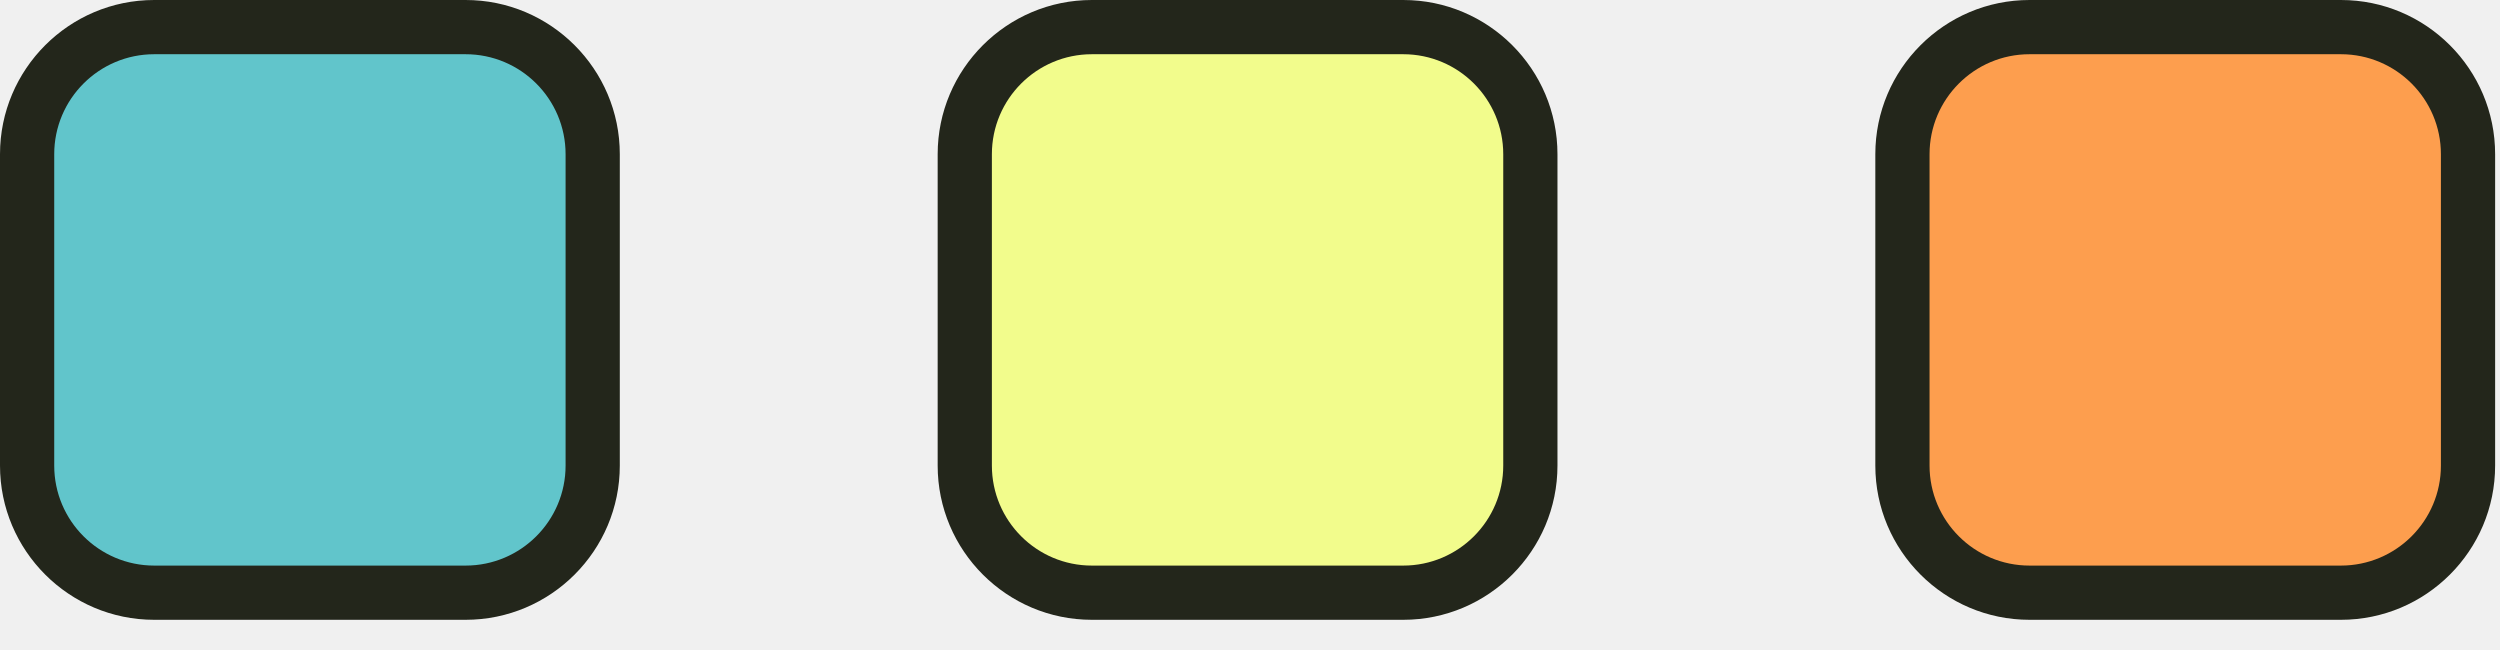
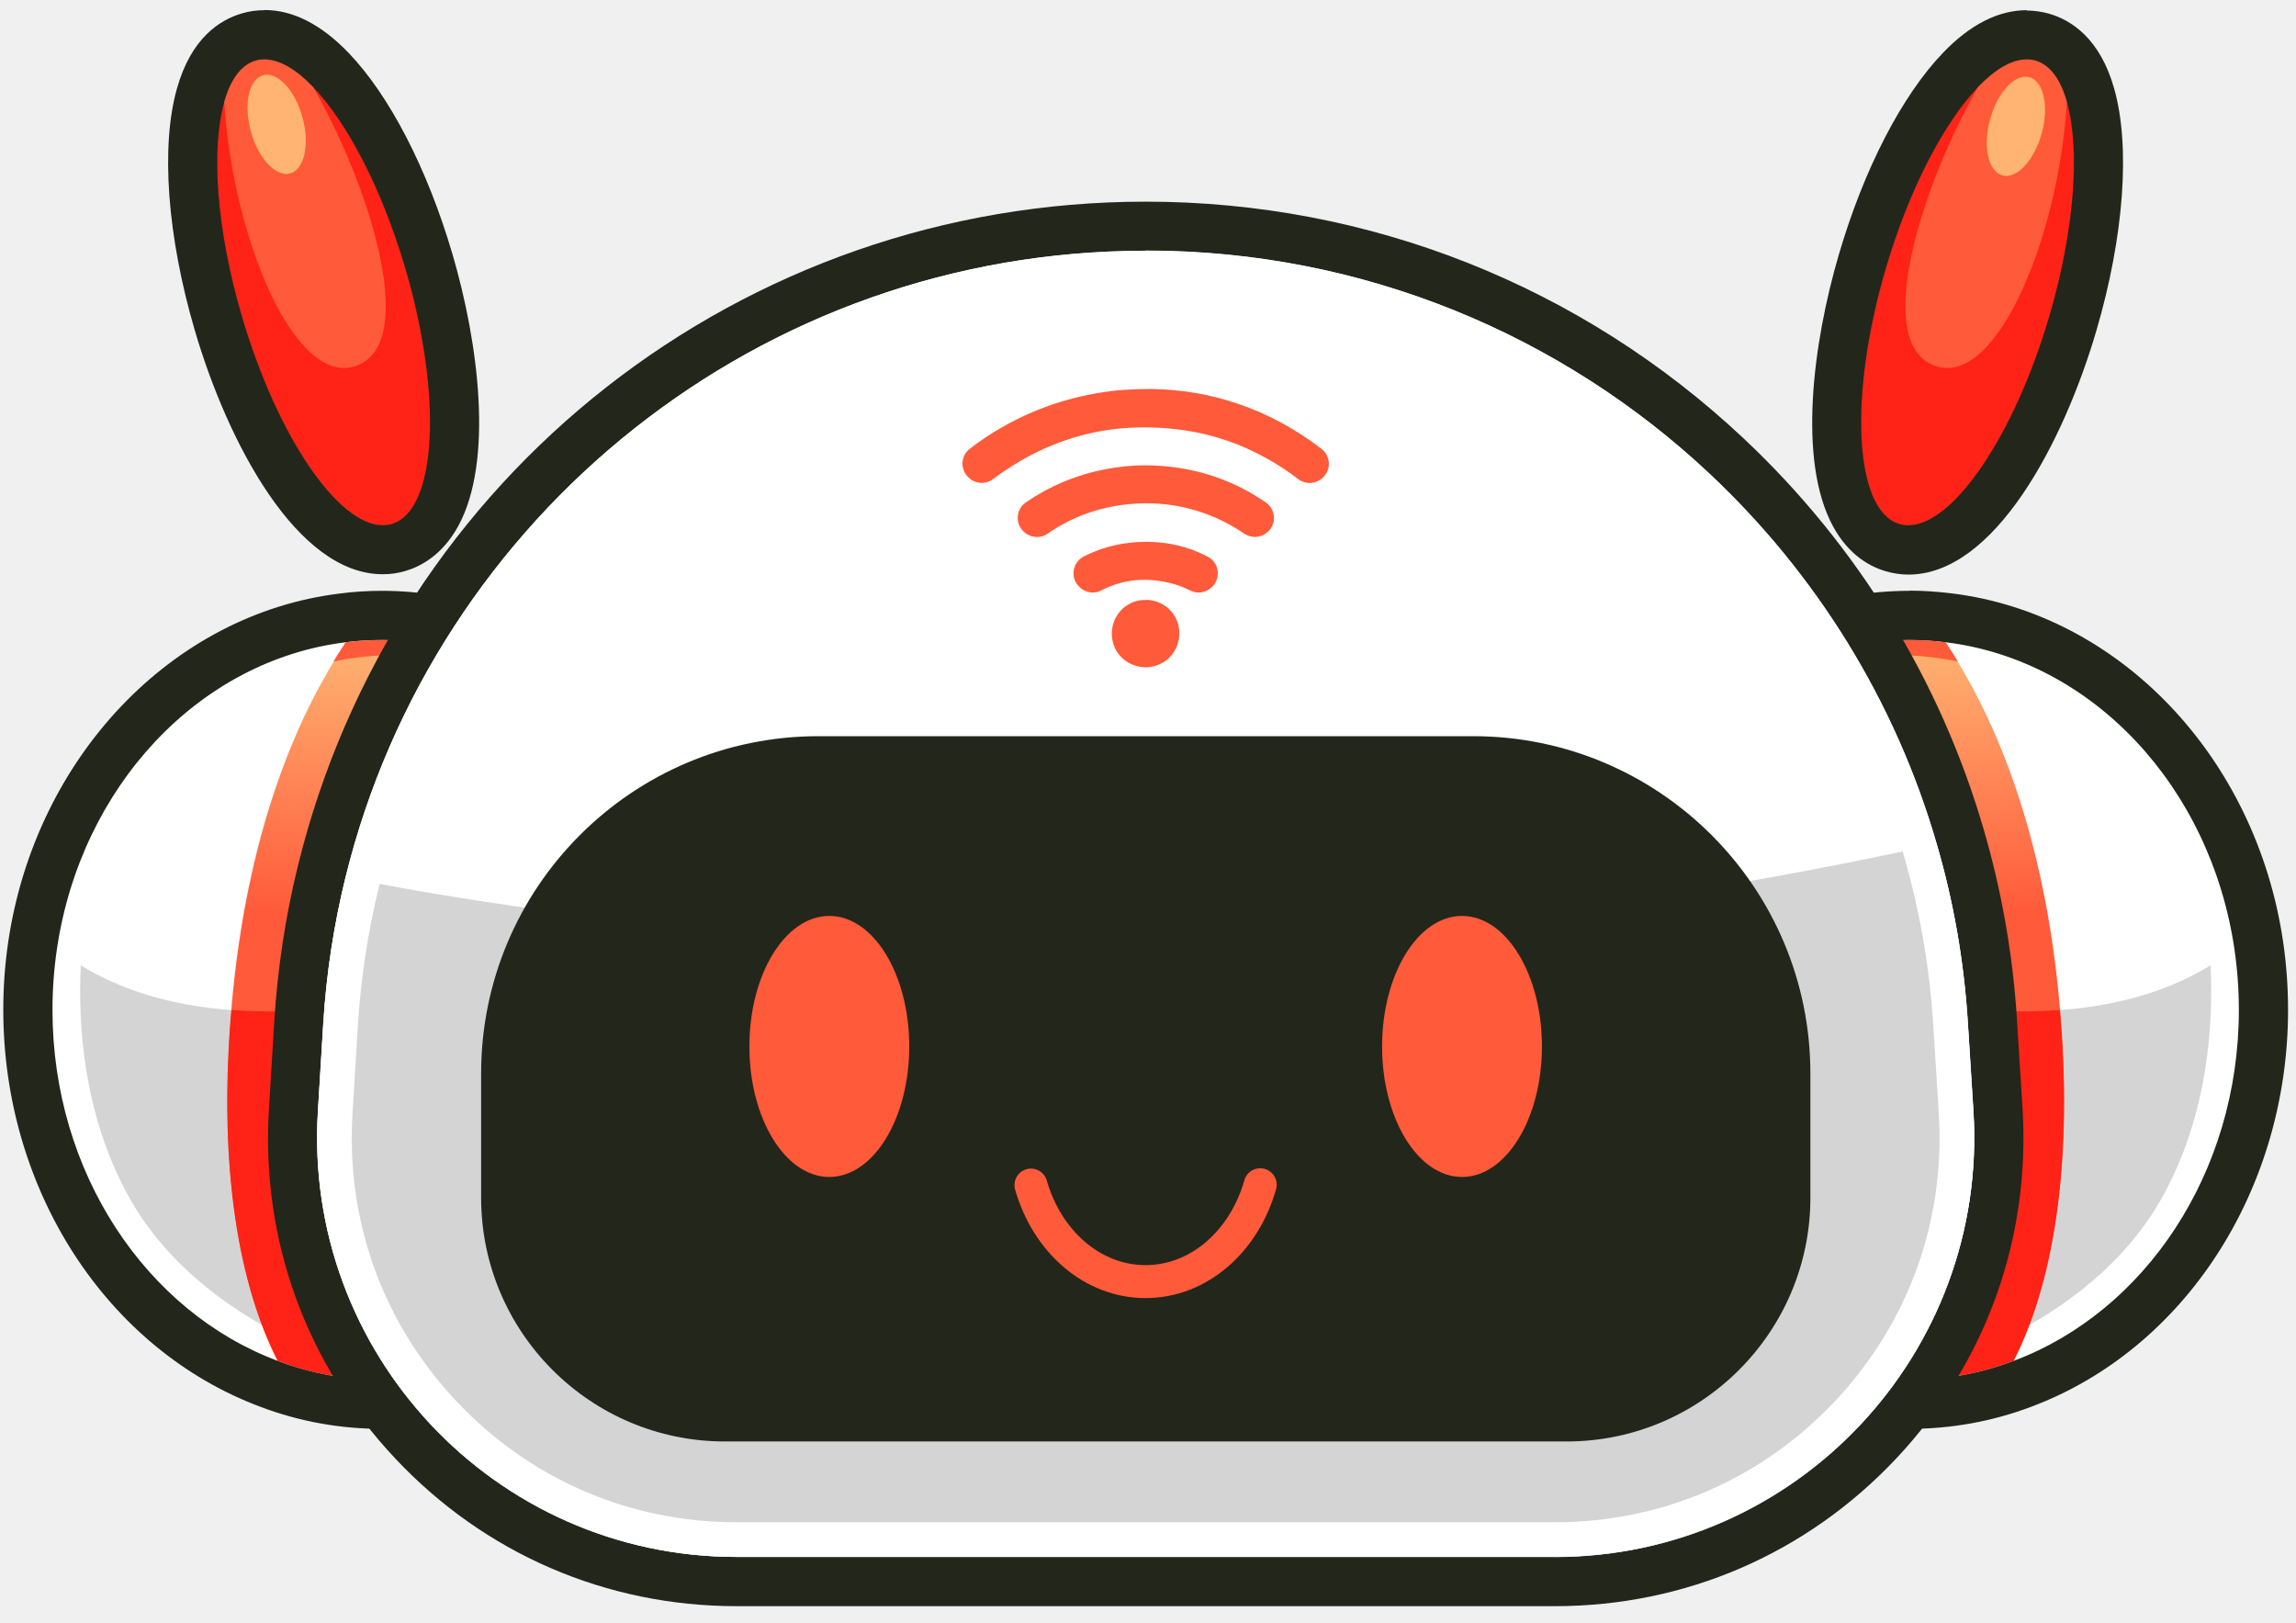
- <svg xmlns="http://www.w3.org/2000/svg" width="77" height="20" viewBox="0 0 77 20" fill="none">
-   <path d="M72.09 0.84H62.51C60.345 0.84 58.59 2.595 58.59 4.76V14.34C58.59 16.505 60.345 18.26 62.51 18.26H72.09C74.255 18.26 76.01 16.505 76.01 14.34V4.76C76.01 2.595 74.255 0.84 72.09 0.84Z" fill="#FD9E4E" />
-   <path d="M72.1 1.67C73.8 1.67 75.18 3.05 75.18 4.75V14.34C75.18 16.04 73.8 17.42 72.1 17.42H62.51C60.81 17.42 59.43 16.04 59.43 14.34V4.75C59.43 3.05 60.81 1.67 62.51 1.67H72.1ZM72.1 0H62.51C59.89 0 57.76 2.13 57.76 4.75V14.34C57.76 16.96 59.89 19.09 62.51 19.09H72.1C74.72 19.09 76.85 16.96 76.85 14.34V4.75C76.85 2.13 74.72 0 72.1 0Z" fill="#23261B" />
-   <path d="M43.22 0.84H33.64C31.475 0.84 29.72 2.595 29.72 4.76V14.34C29.72 16.505 31.475 18.26 33.64 18.26H43.22C45.385 18.26 47.14 16.505 47.14 14.34V4.76C47.14 2.595 45.385 0.84 43.22 0.84Z" fill="#F2FC8C" />
-   <path d="M43.22 1.67C44.92 1.67 46.3 3.05 46.3 4.75V14.34C46.3 16.04 44.92 17.42 43.22 17.42H33.63C31.93 17.42 30.55 16.04 30.55 14.34V4.75C30.55 3.05 31.93 1.67 33.63 1.67H43.22ZM43.22 0H33.63C31.01 0 28.88 2.13 28.88 4.75V14.34C28.88 16.96 31.01 19.09 33.63 19.09H43.22C45.84 19.09 47.97 16.96 47.97 14.34V4.75C47.97 2.13 45.84 0 43.22 0Z" fill="#23261B" />
-   <path d="M14.34 0.84H4.76C2.595 0.84 0.84 2.595 0.84 4.76V14.34C0.84 16.505 2.595 18.26 4.76 18.26H14.34C16.505 18.26 18.26 16.505 18.26 14.34V4.76C18.26 2.595 16.505 0.84 14.34 0.84Z" fill="#61C5CB" />
-   <path d="M14.34 1.67C16.04 1.67 17.42 3.05 17.42 4.75V14.34C17.42 16.04 16.04 17.42 14.34 17.42H4.75C3.05 17.42 1.67 16.04 1.67 14.34V4.75C1.67 3.05 3.05 1.67 4.75 1.67H14.34ZM14.34 0H4.75C2.13 0 0 2.13 0 4.75V14.34C0 16.96 2.13 19.09 4.75 19.09H14.34C16.96 19.09 19.09 16.96 19.09 14.34V4.75C19.09 2.13 16.96 0 14.34 0Z" fill="#23261B" />
+ <svg xmlns="http://www.w3.org/2000/svg" width="133" height="94" viewBox="0 0 133 94" fill="none">
+   <path d="M22.12 81.34C19.87 81.34 17.67 80.94 15.58 80.15C7.23 77.02 1.62 68.32 1.62 58.49C1.62 57.22 1.71 55.95 1.9 54.74C3.39 44.7 10.77 36.91 19.85 35.79C20.61 35.69 21.38 35.65 22.13 35.65C30.85 35.65 38.63 41.81 41.49 50.97C42.25 53.37 42.63 55.9 42.63 58.5C42.63 71.1 33.43 81.35 22.13 81.35L22.12 81.34Z" fill="white" />
+   <path d="M22.12 37.07C30.44 37.07 37.52 43.06 40.12 51.39C40.82 53.61 41.2 56 41.2 58.49C41.2 70.32 32.66 79.92 22.12 79.92C20.01 79.92 17.98 79.54 16.08 78.82C8.5 75.98 3.04 67.95 3.04 58.49C3.04 57.28 3.13 56.1 3.3 54.95C4.69 45.56 11.52 38.25 20.02 37.2C20.71 37.11 21.41 37.07 22.12 37.07ZM22.12 34.22C21.31 34.22 20.48 34.27 19.66 34.38C9.96 35.57 2.07 43.86 0.48 54.53C0.29 55.81 0.19 57.14 0.19 58.49C0.19 68.91 6.17 78.15 15.08 81.48C17.32 82.33 19.69 82.76 22.12 82.76C34.21 82.76 44.05 71.87 44.05 58.49C44.05 55.75 43.64 53.07 42.84 50.53C39.79 40.78 31.47 34.22 22.12 34.22Z" fill="#23261B" />
+   <g style="mix-blend-mode:multiply">
+     <path d="M40.12 51.39C36.54 53.66 32.4 55.53 27.63 56.8C16.15 59.85 9.07 58.61 4.68 55.91C4.51 59.33 4.83 64.51 7.41 69.22C11.74 77.14 21.71 79.42 21.71 79.42L21.53 79.89C21.73 79.89 21.92 79.92 22.12 79.92C32.66 79.92 41.2 70.33 41.2 58.49C41.2 56 40.83 53.61 40.12 51.39Z" fill="#D4D4D4" />
+   </g>
+   <path d="M41.2 58.49C41.2 70.32 32.66 79.92 22.12 79.92C20.01 79.92 17.98 79.54 16.08 78.82C13.57 73.88 12.69 66.69 13.4 58.5C13.43 58.1 13.47 57.7 13.51 57.29C14.52 47.5 17.41 41.12 20.02 37.2C20.71 37.11 21.41 37.07 22.12 37.07C30.44 37.07 37.52 43.06 40.12 51.39C40.21 51.66 40.29 51.95 40.37 52.23C40.48 52.65 40.59 53.07 40.67 53.5C40.72 53.69 40.76 53.89 40.79 54.09C40.81 54.16 40.82 54.24 40.83 54.32C40.89 54.61 40.94 54.91 40.98 55.21V55.25C41.03 55.6 41.07 55.95 41.1 56.3C41.13 56.61 41.15 56.93 41.17 57.25C41.19 57.66 41.2 58.07 41.2 58.49Z" fill="#FF5A3A" />
+   <g style="mix-blend-mode:overlay" opacity="0.62">
+     <path d="M41.2 58.49C41.2 70.32 32.66 79.92 22.12 79.92C20.01 79.92 17.98 79.54 16.08 78.82C13.57 73.88 12.69 66.69 13.4 58.5C17.18 58.79 21.85 58.34 27.64 56.8C32.41 55.53 36.54 53.66 40.13 51.39C40.22 51.66 40.3 51.95 40.38 52.23C40.49 52.65 40.6 53.07 40.68 53.5C40.73 53.69 40.77 53.89 40.8 54.09C40.82 54.16 40.83 54.24 40.84 54.32C40.9 54.61 40.95 54.91 40.99 55.21V55.25C41.04 55.6 41.08 55.95 41.11 56.3C41.14 56.61 41.16 56.93 41.18 57.25C41.2 57.66 41.21 58.07 41.21 58.49H41.2Z" fill="black" />
+   </g>
+   <path d="M22.18 31.84C18.28 31.84 14.51 25.04 12.65 18.72C11.13 13.55 10.74 8.61 11.62 5.51C12.26 3.21 13.49 2.41 14.4 2.14C14.69 2.05 15 2.01 15.32 2.01C16.57 2.01 17.86 2.69 19.16 4.04C21.35 6.32 23.48 10.47 24.85 15.13C26.65 21.24 26.83 27 25.3 29.8C24.62 31.04 23.73 31.52 23.1 31.71C22.81 31.8 22.5 31.84 22.19 31.84H22.18Z" fill="#FF5A3A" />
+   <path d="M15.32 3.44C16.18 3.44 17.15 4.01 18.13 5.03C20.09 7.07 22.12 10.91 23.48 15.54C25.66 22.95 25.31 29.59 22.69 30.35C22.52 30.4 22.35 30.42 22.17 30.42C19.58 30.42 16.05 25.26 14.01 18.32C12.53 13.29 12.22 8.62 12.99 5.9C13.35 4.61 13.96 3.76 14.8 3.51C14.97 3.46 15.14 3.44 15.31 3.44M15.32 0.59C14.87 0.59 14.43 0.65 14 0.78C12.74 1.15 11.07 2.2 10.25 5.13C9.3 8.47 9.69 13.7 11.28 19.12C13.19 25.64 17.2 33.26 22.17 33.26C22.62 33.26 23.06 33.2 23.49 33.07C24.37 32.81 25.62 32.15 26.54 30.48C28.61 26.7 27.72 19.86 26.21 14.72C24.76 9.78 22.56 5.52 20.18 3.05C18.6 1.41 16.97 0.58 15.32 0.58V0.59Z" fill="#23261B" />
+   <g style="mix-blend-mode:overlay">
+     <path d="M16.811 10.045C17.636 9.818 17.954 8.36 17.521 6.789C17.088 5.219 16.068 4.13 15.243 4.357C14.418 4.585 14.1 6.042 14.533 7.613C14.965 9.184 15.985 10.273 16.811 10.045Z" fill="white" />
+   </g>
+   <g style="mix-blend-mode:overlay" opacity="0.62">
+     <path d="M22.69 30.34C20.08 31.11 16.19 25.73 14.01 18.32C12.53 13.29 12.22 8.62 12.99 5.9C13.47 13.91 17.26 22.93 20.91 21.07C24.15 19.42 21.34 10.62 18.13 5.03C20.09 7.07 22.12 10.91 23.48 15.54C25.66 22.95 25.31 29.59 22.69 30.35V30.34Z" fill="black" />
+   </g>
+   <path style="mix-blend-mode:overlay" d="M4.79 56.17C4.79 56.17 6.56 39.7 20.97 38.05C35.39 36.4 41.26 55.2 39.66 61.87" fill="url(#paint0_linear_1_230)" />
+   <path d="M110.61 81.34C99.3 81.34 90.11 71.09 90.11 58.49C90.11 55.89 90.49 53.36 91.25 50.96C94.11 41.8 101.89 35.64 110.61 35.64C111.36 35.64 112.13 35.69 112.89 35.79C121.97 36.91 129.35 44.7 130.84 54.74C131.02 55.95 131.12 57.21 131.12 58.49C131.12 68.32 125.51 77.02 117.15 80.15C115.07 80.94 112.86 81.34 110.61 81.34Z" fill="white" />
+   <path d="M110.61 37.07C111.32 37.07 112.02 37.12 112.71 37.2C121.21 38.24 128.04 45.56 129.43 54.95C129.6 56.1 129.69 57.29 129.69 58.49C129.69 67.95 124.23 75.98 116.65 78.82C114.76 79.54 112.72 79.92 110.61 79.92C100.07 79.92 91.53 70.33 91.53 58.49C91.53 56 91.9 53.61 92.61 51.39C95.21 43.05 102.29 37.07 110.61 37.07ZM110.61 34.22C101.27 34.22 92.94 40.78 89.89 50.54C89.09 53.07 88.68 55.75 88.68 58.49C88.68 71.87 98.52 82.76 110.61 82.76C113.03 82.76 115.41 82.33 117.66 81.48C126.56 78.15 132.54 68.91 132.54 58.49C132.54 57.14 132.44 55.81 132.25 54.52C130.67 43.85 122.78 35.57 113.07 34.37C112.26 34.27 111.43 34.21 110.62 34.21L110.61 34.22Z" fill="#23261B" />
+   <g style="mix-blend-mode:multiply">
+     <path d="M92.61 51.39C96.19 53.66 100.33 55.53 105.1 56.8C116.58 59.85 123.66 58.61 128.05 55.91C128.22 59.33 127.9 64.51 125.32 69.22C120.99 77.14 111.02 79.42 111.02 79.42L111.2 79.89C111 79.89 110.81 79.92 110.61 79.92C100.07 79.92 91.53 70.33 91.53 58.49C91.53 56 91.9 53.61 92.61 51.39Z" fill="#D4D4D4" />
+   </g>
+   <path d="M91.53 58.49C91.53 70.32 100.07 79.92 110.61 79.92C112.72 79.92 114.75 79.54 116.65 78.82C119.16 73.88 120.04 66.69 119.33 58.5C119.3 58.1 119.26 57.7 119.22 57.29C118.21 47.5 115.32 41.12 112.71 37.2C112.02 37.11 111.32 37.07 110.61 37.07C102.29 37.07 95.21 43.06 92.61 51.39C92.52 51.66 92.44 51.95 92.36 52.23C92.25 52.65 92.14 53.07 92.06 53.5C92.01 53.69 91.97 53.89 91.94 54.09C91.92 54.16 91.91 54.24 91.9 54.32C91.84 54.61 91.79 54.91 91.75 55.21V55.25C91.7 55.6 91.66 55.95 91.63 56.3C91.6 56.61 91.58 56.93 91.56 57.25C91.54 57.66 91.53 58.07 91.53 58.49Z" fill="#FF5A3A" />
+   <g style="mix-blend-mode:overlay" opacity="0.62">
+     <path d="M91.53 58.49C91.53 70.32 100.07 79.92 110.61 79.92C112.72 79.92 114.75 79.54 116.65 78.82C119.16 73.88 120.04 66.69 119.33 58.5C115.55 58.79 110.88 58.34 105.09 56.8C100.32 55.53 96.19 53.66 92.6 51.39C92.51 51.66 92.43 51.95 92.35 52.23C92.24 52.65 92.13 53.07 92.05 53.5C92 53.69 91.96 53.89 91.93 54.09C91.91 54.16 91.9 54.24 91.89 54.32C91.83 54.61 91.78 54.91 91.74 55.21V55.25C91.69 55.6 91.65 55.95 91.62 56.3C91.59 56.61 91.57 56.93 91.55 57.25C91.53 57.66 91.52 58.07 91.52 58.49H91.53Z" fill="black" />
+   </g>
+   <path d="M110.55 31.84C110.24 31.84 109.93 31.8 109.63 31.71C109 31.53 108.11 31.05 107.43 29.81C105.9 27.01 106.08 21.25 107.88 15.14C109.25 10.48 111.38 6.33 113.57 4.05C114.87 2.7 116.16 2.02 117.41 2.02C117.72 2.02 118.03 2.06 118.32 2.15C119.23 2.42 120.46 3.22 121.1 5.52C121.98 8.62 121.59 13.55 120.07 18.73C118.22 25.05 114.44 31.85 110.54 31.85L110.55 31.84Z" fill="#FF5A3A" />
+   <path d="M117.41 3.44C117.59 3.44 117.76 3.46 117.92 3.51C118.76 3.76 119.37 4.61 119.73 5.9C120.5 8.62 120.19 13.29 118.71 18.32C116.67 25.26 113.13 30.42 110.55 30.42C110.37 30.42 110.2 30.4 110.03 30.35C107.41 29.59 107.06 22.95 109.24 15.54C110.6 10.91 112.63 7.08 114.59 5.03C115.57 4.01 116.54 3.44 117.4 3.44M117.41 0.59C115.76 0.59 114.12 1.42 112.55 3.06C110.17 5.54 107.97 9.79 106.52 14.74C105.01 19.88 104.12 26.72 106.19 30.5C107.1 32.17 108.35 32.83 109.24 33.09C109.66 33.21 110.1 33.28 110.55 33.28C115.52 33.28 119.53 25.66 121.44 19.14C123.03 13.72 123.42 8.49 122.47 5.14C121.65 2.22 119.98 1.17 118.72 0.8C118.3 0.68 117.85 0.61 117.4 0.61L117.41 0.59Z" fill="#23261B" />
+   <g style="mix-blend-mode:overlay">
+     <path d="M118.269 7.728C118.702 6.157 118.384 4.699 117.558 4.472C116.733 4.244 115.713 5.333 115.28 6.904C114.847 8.475 115.165 9.932 115.991 10.16C116.816 10.387 117.836 9.298 118.269 7.728Z" fill="white" />
+   </g>
+   <g style="mix-blend-mode:overlay" opacity="0.62">
+     <path d="M110.03 30.34C112.64 31.11 116.53 25.73 118.71 18.32C120.19 13.29 120.5 8.62 119.73 5.9C119.25 13.91 115.46 22.93 111.81 21.07C108.57 19.42 111.38 10.62 114.59 5.03C112.63 7.07 110.6 10.91 109.24 15.54C107.06 22.95 107.41 29.59 110.03 30.35V30.34Z" fill="black" />
+   </g>
+   <path style="mix-blend-mode:overlay" d="M127.94 56.17C127.94 56.17 126.17 39.7 111.76 38.05C97.34 36.4 91.47 55.2 93.07 61.87" fill="url(#paint1_linear_1_230)" />
+   <path d="M42.67 91.6C35.5 91.6 28.85 88.72 23.93 83.5C19.02 78.27 16.55 71.45 16.99 64.29L17.3 59.21C17.48 56.25 17.93 53.31 18.63 50.47C24.04 28.47 43.66 13.1 66.35 13.1C78.91 13.1 90.87 17.84 100.01 26.44C106.42 32.46 111.1 40.09 113.53 48.49C114.54 51.94 115.17 55.55 115.4 59.22L115.72 64.3C116.16 71.46 113.7 78.29 108.79 83.51C103.88 88.74 97.22 91.61 90.05 91.61H42.66L42.67 91.6Z" fill="white" />
+   <path d="M66.36 14.52C78.97 14.52 90.49 19.42 99.05 27.47C105.16 33.21 109.77 40.56 112.18 48.88C113.16 52.21 113.77 55.7 113.99 59.3L114.31 64.38C115.17 78.37 104.07 90.18 90.05 90.18H42.66C28.65 90.18 17.55 78.36 18.41 64.38L18.72 59.3C18.9 56.39 19.34 53.56 20.01 50.82C25.16 29.87 44.05 14.53 66.35 14.53M66.36 11.68C43.01 11.68 22.82 27.49 17.26 50.14C16.54 53.05 16.08 56.08 15.89 59.13L15.58 64.21C15.11 71.77 17.71 78.97 22.9 84.48C28.08 89.99 35.11 93.03 42.67 93.03H90.06C97.63 93.03 104.65 89.99 109.84 84.48C115.03 78.96 117.62 71.76 117.16 64.21L116.84 59.12C116.61 55.36 115.96 51.64 114.92 48.08C112.42 39.45 107.61 31.6 101.01 25.4C91.6 16.55 79.3 11.68 66.37 11.68H66.36Z" fill="#23261B" />
+   <path d="M90.06 90.18H42.67C28.66 90.18 17.56 78.36 18.42 64.38L18.73 59.3C18.91 56.39 19.35 53.56 20.02 50.82C38.3 54.44 71.31 57.92 112.18 48.89C113.16 52.22 113.77 55.71 113.99 59.31L114.31 64.39C115.17 78.38 104.07 90.19 90.05 90.19L90.06 90.18Z" fill="#D4D4D4" />
+   <path d="M66.36 16.53C78.05 16.53 89.17 20.93 97.67 28.93C103.63 34.54 107.98 41.62 110.25 49.44C111.19 52.65 111.78 56.01 111.99 59.42L112.31 64.5C112.69 70.71 110.56 76.62 106.3 81.15C102.04 85.68 96.27 88.17 90.06 88.17H42.67C36.46 88.17 30.69 85.68 26.43 81.15C22.17 76.62 20.04 70.71 20.42 64.5L20.73 59.42C20.9 56.66 21.32 53.93 21.97 51.29C27 30.82 45.25 16.53 66.36 16.53ZM66.36 14.52C44.06 14.52 25.17 29.86 20.02 50.81C19.34 53.55 18.91 56.38 18.73 59.29L18.42 64.37C17.56 78.36 28.66 90.17 42.67 90.17H90.06C104.07 90.17 115.18 78.35 114.32 64.37L114 59.29C113.78 55.69 113.16 52.2 112.19 48.87C109.78 40.55 105.17 33.21 99.06 27.46C90.5 19.41 78.98 14.51 66.37 14.51L66.36 14.52Z" fill="white" />
+   <path d="M74.32 27.12C74.62 27.32 74.92 27.53 75.2 27.75C75.63 28.08 76.24 28.04 76.63 27.66L76.65 27.64C77.12 27.18 77.08 26.4 76.55 26C73.6 23.73 70.24 22.58 66.7 22.53C65.48 22.53 64.58 22.6 63.69 22.75C61.66 23.08 59.75 23.76 57.97 24.79C57.34 25.15 56.74 25.56 56.17 26C55.65 26.4 55.61 27.17 56.08 27.63L56.1 27.65C56.48 28.03 57.09 28.08 57.52 27.75C57.59 27.7 57.66 27.65 57.73 27.6C60.96 25.25 64.56 24.36 68.51 24.91C70.61 25.2 72.55 25.96 74.33 27.13L74.32 27.12Z" fill="#FF5A3A" />
+   <path d="M73.45 30.8L73.47 30.78C73.96 30.3 73.89 29.49 73.32 29.1C71.26 27.68 68.94 26.97 66.36 26.95C65.57 26.95 64.79 27.03 64.02 27.18C62.32 27.51 60.79 28.16 59.42 29.1C58.86 29.49 58.79 30.29 59.28 30.77L59.3 30.79C59.68 31.16 60.26 31.21 60.7 30.9C62.19 29.87 63.88 29.29 65.77 29.17C67.4 29.07 68.97 29.35 70.47 30.01C71.03 30.26 71.56 30.56 72.06 30.9C72.5 31.2 73.08 31.16 73.46 30.78L73.45 30.8Z" fill="#FF5A3A" />
+   <path d="M70.2 34.01L70.22 33.99C70.74 33.47 70.62 32.59 69.97 32.25C68.66 31.56 67.21 31.28 65.62 31.42C64.59 31.51 63.65 31.79 62.78 32.23C62.12 32.57 61.98 33.46 62.51 33.98L62.53 34C62.86 34.33 63.38 34.42 63.79 34.2C65.05 33.54 66.43 33.41 67.93 33.81C68.28 33.9 68.62 34.04 68.94 34.2C69.36 34.42 69.87 34.33 70.2 34V34.01Z" fill="#FF5A3A" />
+   <path d="M66.44 34.75C65.37 34.69 64.49 35.51 64.41 36.54C64.33 37.68 65.14 38.58 66.29 38.65C67.36 38.68 68.24 37.88 68.31 36.83C68.39 35.72 67.57 34.8 66.44 34.74V34.75Z" fill="#FF5A3A" />
+   <path d="M47.4 42.64H85.33C96.11 42.64 104.87 51.39 104.87 62.18V69.37C104.87 77.16 98.54 83.49 90.75 83.49H41.99C34.2 83.49 27.87 77.16 27.87 69.37V62.18C27.87 51.4 36.62 42.64 47.41 42.64H47.4Z" fill="#23261B" />
+   <path d="M48.04 68.17C50.597 68.17 52.67 64.785 52.67 60.61C52.67 56.435 50.597 53.05 48.04 53.05C45.483 53.05 43.41 56.435 43.41 60.61C43.41 64.785 45.483 68.17 48.04 68.17Z" fill="#FF5A3A" />
+   <path d="M84.69 68.17C87.247 68.17 89.32 64.785 89.32 60.61C89.32 56.435 87.247 53.05 84.69 53.05C82.133 53.05 80.06 56.435 80.06 60.61C80.06 64.785 82.133 68.17 84.69 68.17Z" fill="#FF5A3A" />
+   <path d="M73 68.62C72.08 71.88 69.46 74.23 66.36 74.23C63.26 74.23 60.65 71.89 59.72 68.64" stroke="#FF5A3A" stroke-width="1.91" stroke-linecap="round" stroke-linejoin="round" />
+   <defs>
+     <linearGradient id="paint0_linear_1_230" x1="23.58" y1="37.21" x2="22.56" y2="54.54" gradientUnits="userSpaceOnUse">
+       <stop stop-color="white" />
+       <stop offset="0.93" stop-color="white" stop-opacity="0" />
+     </linearGradient>
+     <linearGradient id="paint1_linear_1_230" x1="109.14" y1="37.21" x2="110.17" y2="54.54" gradientUnits="userSpaceOnUse">
+       <stop stop-color="white" />
+       <stop offset="0.93" stop-color="white" stop-opacity="0" />
+     </linearGradient>
+   </defs>
</svg>
